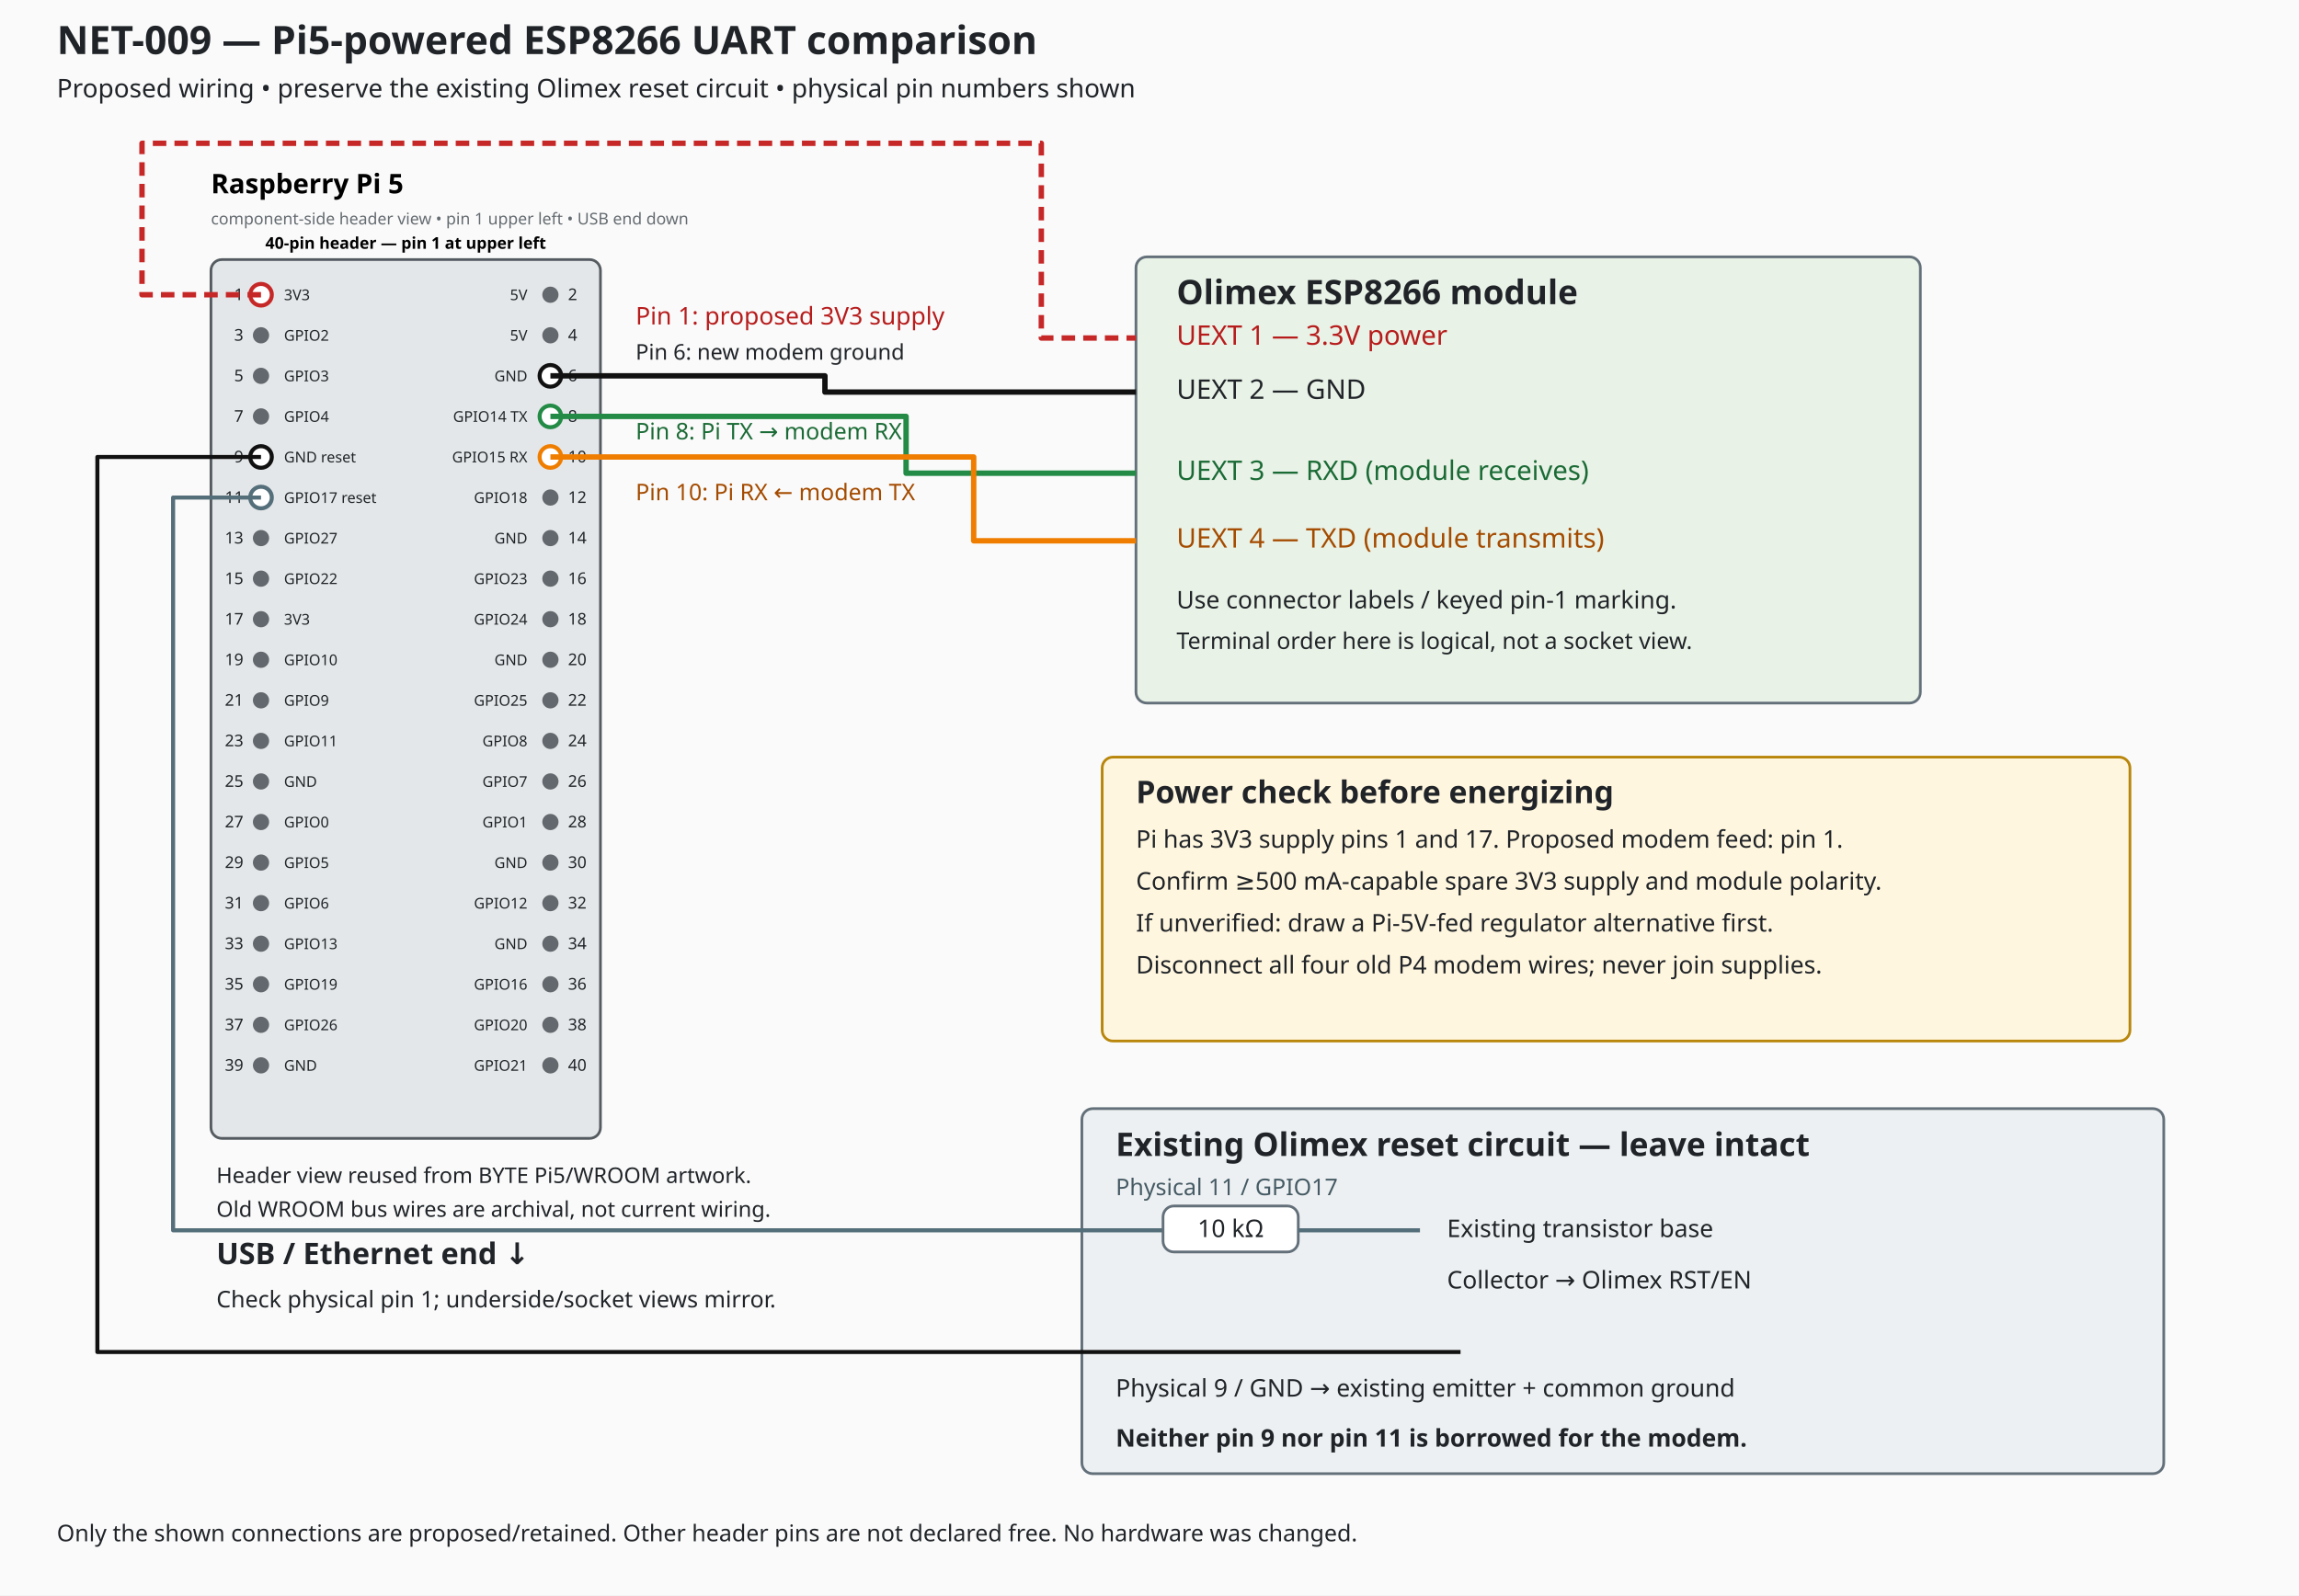
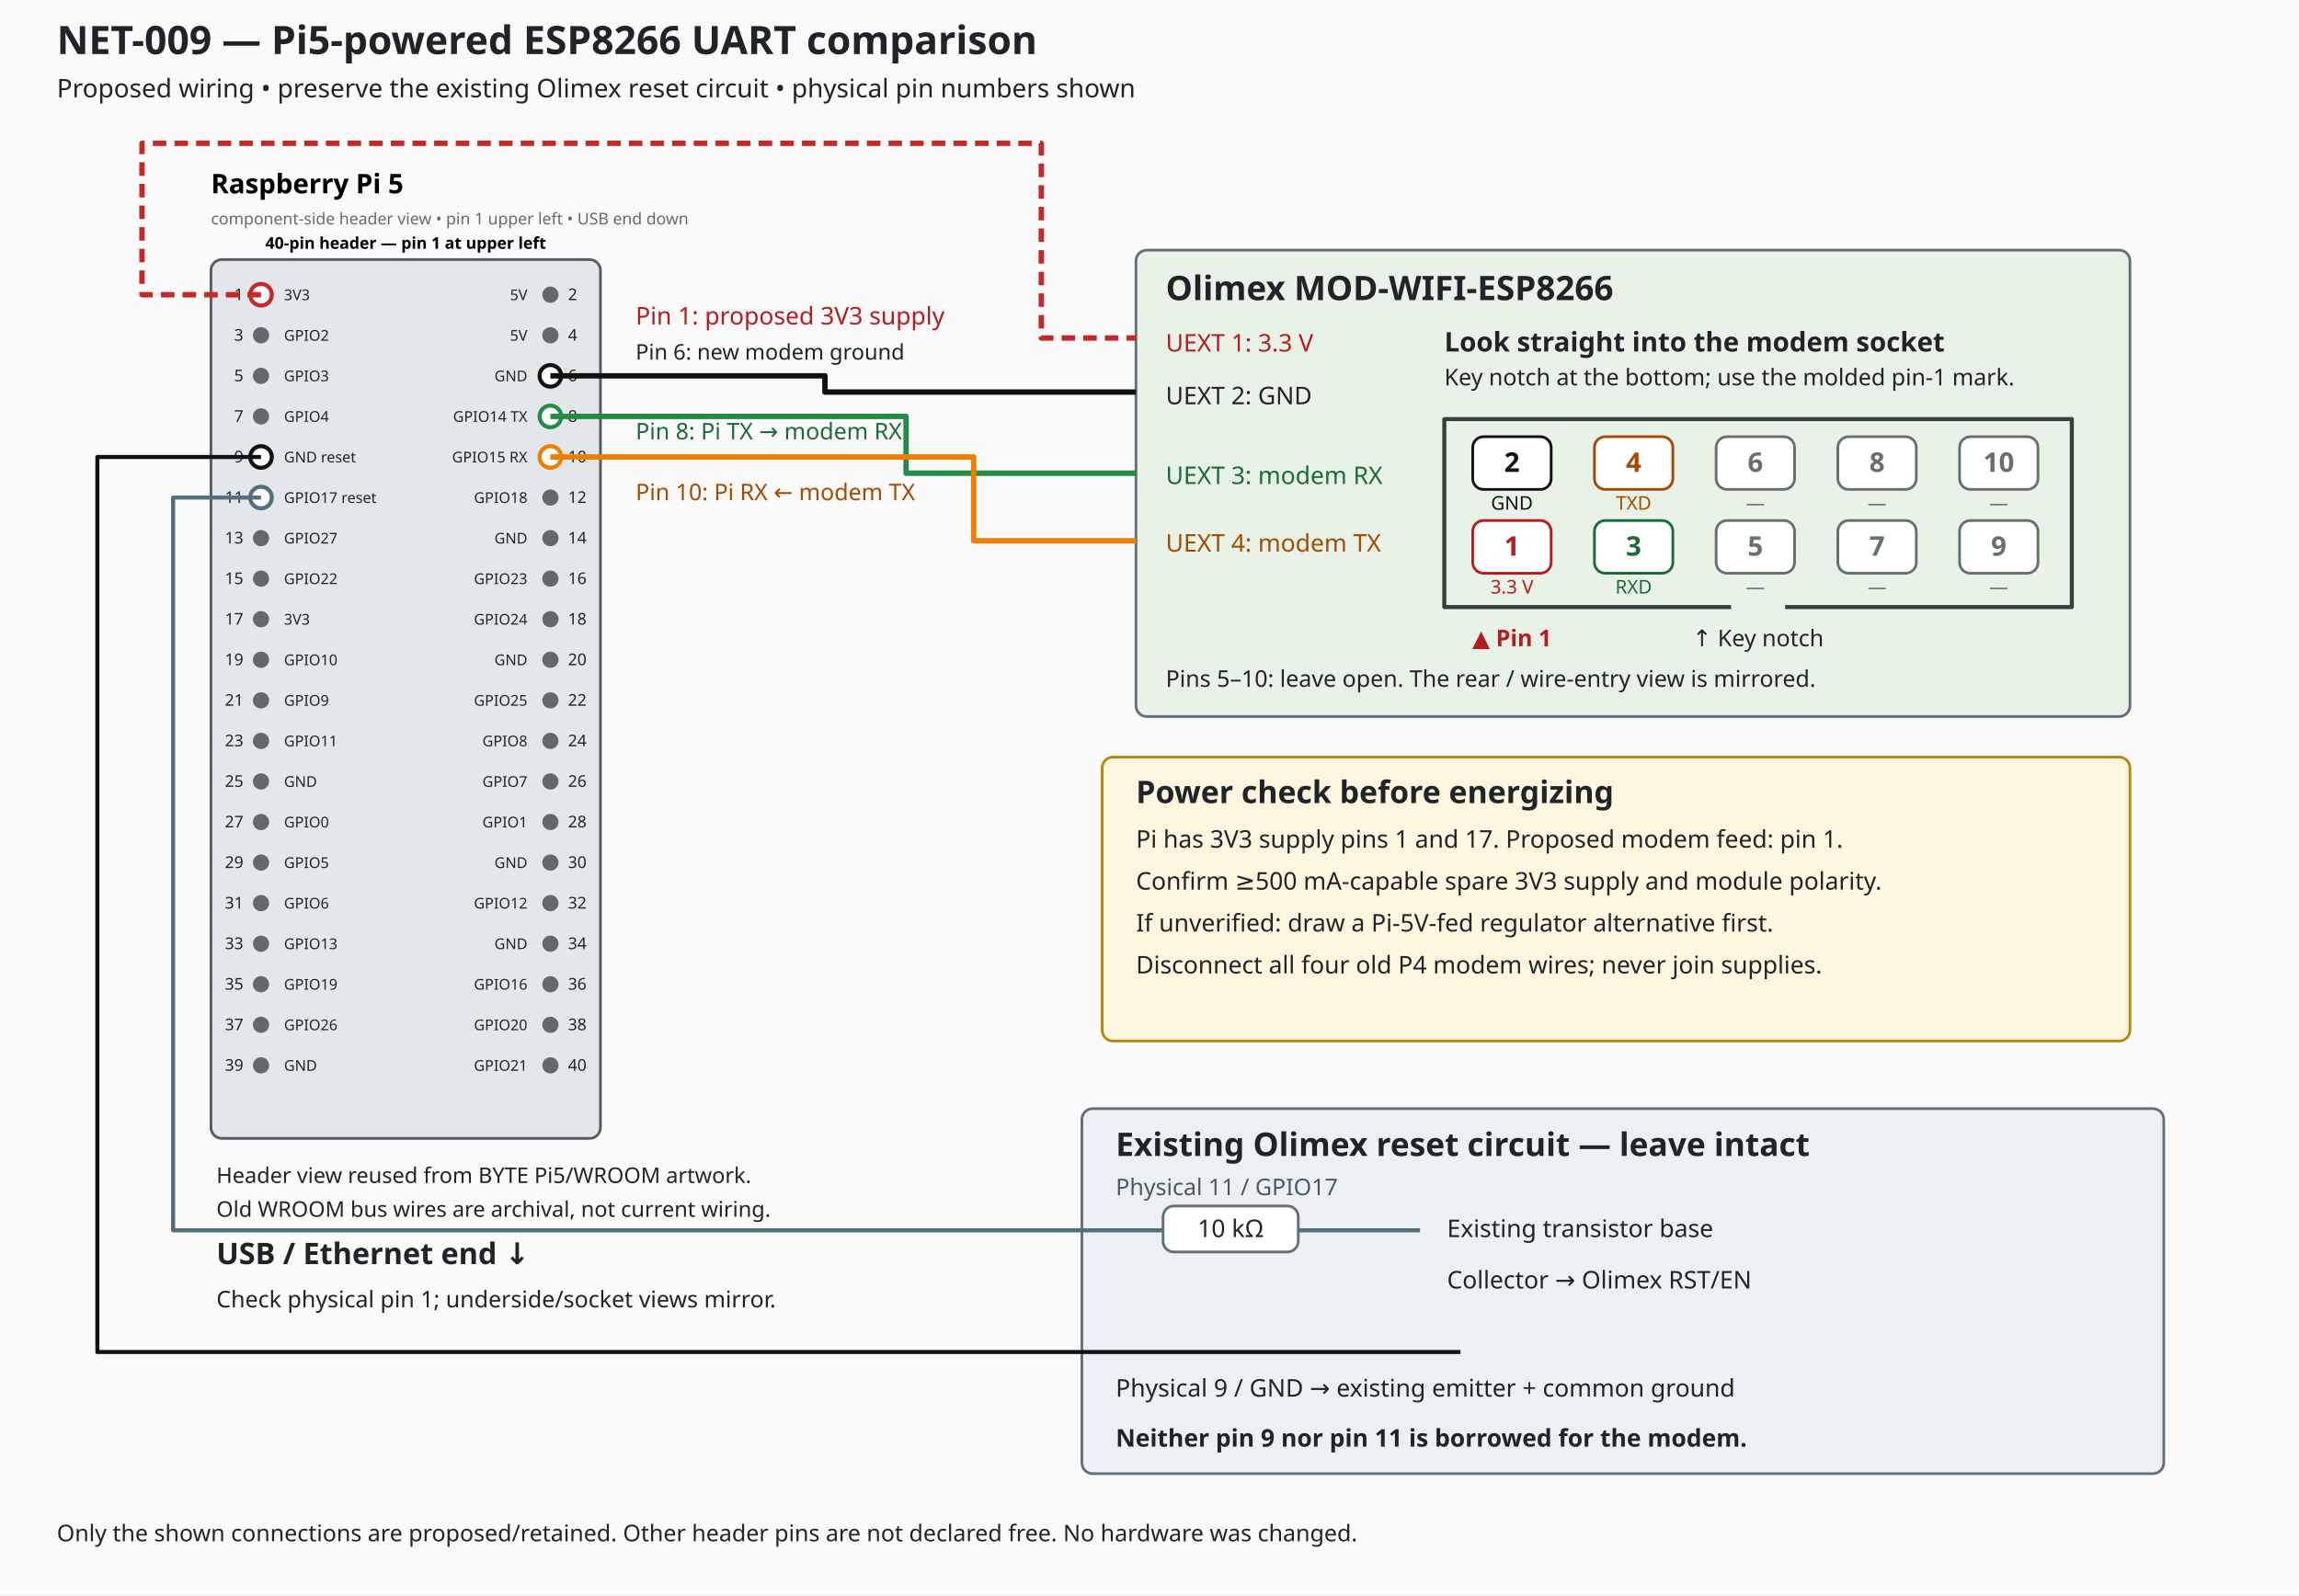
<svg xmlns="http://www.w3.org/2000/svg" viewBox="0 0 1700 1180" font-family="sans-serif">
  <rect width="1700" height="1180" fill="#fafafa" />
  <defs>
    <style>
      .bg{fill:#fafafa}.board{fill:#f2f4f5;stroke:#202428;stroke-width:3}.pcb{fill:#e8f2e8;stroke:#263b2b;stroke-width:3}
      .header{fill:#e4e7e9;stroke:#555c61;stroke-width:2}.pin{fill:#fdfdfd;stroke:#92979b;stroke-width:1.2}
      .used{fill:#fff;stroke-width:3}.muted{fill:#646b70}.tiny{font-size:10px}.small{font-size:11px}.bold{font-weight:700}
      .wire{fill:none;stroke-width:4;stroke-linecap:round;stroke-linejoin:round}.thin{fill:none;stroke-width:2}
      .wirehalo{fill:none;stroke:#fafafa;stroke-width:9;stroke-linecap:round;stroke-linejoin:round}
      .powerhalo{fill:none;stroke:#777;stroke-width:7;stroke-linecap:round;stroke-linejoin:round}
      .callout{fill:#fff;stroke:#81878b;stroke-width:1.5}.cable{fill:#eceeef;stroke:#555b60;stroke-width:2}
    </style>
  </defs>
  <text x="42" y="40" font-size="29" fill="#202428" font-weight="bold">NET-009 — Pi5-powered ESP8266 UART comparison</text>
  <text x="42" y="72" font-size="19" fill="#202428">Proposed wiring • preserve the existing Olimex reset circuit • physical pin numbers shown</text>
  <g id="pi5">
    <text x="156" y="143" font-size="20" class="bold">Raspberry Pi 5</text>
    <text x="156" y="166" class="muted">component-side header view • pin 1 upper left • USB end down</text>
    <rect class="header" x="156" y="192" width="288" height="650" rx="8" />
    <text x="300" y="184" text-anchor="middle" class="bold">40-pin header — pin 1 at upper left</text>
    <g id="pi-header-rows">
      <g fill="#62686d">
        <circle cx="193" cy="218" r="6" />
        <circle cx="407" cy="218" r="6" />
        <circle cx="193" cy="248" r="6" />
        <circle cx="407" cy="248" r="6" />
        <circle cx="193" cy="278" r="6" />
        <circle cx="407" cy="278" r="6" />
        <circle cx="193" cy="308" r="6" />
        <circle cx="407" cy="308" r="6" />
        <circle cx="193" cy="338" r="6" />
        <circle cx="407" cy="338" r="6" />
        <circle cx="193" cy="368" r="6" />
        <circle cx="407" cy="368" r="6" />
        <circle cx="193" cy="398" r="6" />
        <circle cx="407" cy="398" r="6" />
        <circle cx="193" cy="428" r="6" />
        <circle cx="407" cy="428" r="6" />
        <circle cx="193" cy="458" r="6" />
        <circle cx="407" cy="458" r="6" />
        <circle cx="193" cy="488" r="6" />
        <circle cx="407" cy="488" r="6" />
        <circle cx="193" cy="518" r="6" />
        <circle cx="407" cy="518" r="6" />
        <circle cx="193" cy="548" r="6" />
        <circle cx="407" cy="548" r="6" />
        <circle cx="193" cy="578" r="6" />
        <circle cx="407" cy="578" r="6" />
        <circle cx="193" cy="608" r="6" />
        <circle cx="407" cy="608" r="6" />
        <circle cx="193" cy="638" r="6" />
        <circle cx="407" cy="638" r="6" />
        <circle cx="193" cy="668" r="6" />
        <circle cx="407" cy="668" r="6" />
        <circle cx="193" cy="698" r="6" />
        <circle cx="407" cy="698" r="6" />
        <circle cx="193" cy="728" r="6" />
        <circle cx="407" cy="728" r="6" />
        <circle cx="193" cy="758" r="6" />
        <circle cx="407" cy="758" r="6" />
        <circle cx="193" cy="788" r="6" />
        <circle cx="407" cy="788" r="6" />
      </g>
    </g>
  </g>
  <text x="180" y="222" font-size="12" fill="#202428" text-anchor="end">1</text>
  <text x="210" y="222" font-size="11" fill="#202428" text-anchor="start">3V3</text>
  <circle cx="193" cy="218" r="8" fill="white" stroke="#c62828" stroke-width="3" />
  <text x="420" y="222" font-size="12" fill="#202428" text-anchor="start">2</text>
  <text x="390" y="222" font-size="11" fill="#202428" text-anchor="end">5V</text>
  <text x="180" y="252" font-size="12" fill="#202428" text-anchor="end">3</text>
  <text x="210" y="252" font-size="11" fill="#202428" text-anchor="start">GPIO2</text>
  <text x="420" y="252" font-size="12" fill="#202428" text-anchor="start">4</text>
  <text x="390" y="252" font-size="11" fill="#202428" text-anchor="end">5V</text>
  <text x="180" y="282" font-size="12" fill="#202428" text-anchor="end">5</text>
  <text x="210" y="282" font-size="11" fill="#202428" text-anchor="start">GPIO3</text>
  <text x="420" y="282" font-size="12" fill="#202428" text-anchor="start">6</text>
  <text x="390" y="282" font-size="11" fill="#202428" text-anchor="end">GND</text>
  <circle cx="407" cy="278" r="8" fill="white" stroke="#111" stroke-width="3" />
  <text x="180" y="312" font-size="12" fill="#202428" text-anchor="end">7</text>
  <text x="210" y="312" font-size="11" fill="#202428" text-anchor="start">GPIO4</text>
  <text x="420" y="312" font-size="12" fill="#202428" text-anchor="start">8</text>
  <text x="390" y="312" font-size="11" fill="#202428" text-anchor="end">GPIO14 TX</text>
  <circle cx="407" cy="308" r="8" fill="white" stroke="#238b45" stroke-width="3" />
  <text x="180" y="342" font-size="12" fill="#202428" text-anchor="end">9</text>
  <text x="210" y="342" font-size="11" fill="#202428" text-anchor="start">GND reset</text>
  <circle cx="193" cy="338" r="8" fill="white" stroke="#111" stroke-width="3" />
  <text x="420" y="342" font-size="12" fill="#202428" text-anchor="start">10</text>
  <text x="390" y="342" font-size="11" fill="#202428" text-anchor="end">GPIO15 RX</text>
  <circle cx="407" cy="338" r="8" fill="white" stroke="#ef7d00" stroke-width="3" />
  <text x="180" y="372" font-size="12" fill="#202428" text-anchor="end">11</text>
  <text x="210" y="372" font-size="11" fill="#202428" text-anchor="start">GPIO17 reset</text>
  <circle cx="193" cy="368" r="8" fill="white" stroke="#546e7a" stroke-width="3" />
  <text x="420" y="372" font-size="12" fill="#202428" text-anchor="start">12</text>
  <text x="390" y="372" font-size="11" fill="#202428" text-anchor="end">GPIO18</text>
  <text x="180" y="402" font-size="12" fill="#202428" text-anchor="end">13</text>
  <text x="210" y="402" font-size="11" fill="#202428" text-anchor="start">GPIO27</text>
  <text x="420" y="402" font-size="12" fill="#202428" text-anchor="start">14</text>
  <text x="390" y="402" font-size="11" fill="#202428" text-anchor="end">GND</text>
  <text x="180" y="432" font-size="12" fill="#202428" text-anchor="end">15</text>
  <text x="210" y="432" font-size="11" fill="#202428" text-anchor="start">GPIO22</text>
  <text x="420" y="432" font-size="12" fill="#202428" text-anchor="start">16</text>
  <text x="390" y="432" font-size="11" fill="#202428" text-anchor="end">GPIO23</text>
  <text x="180" y="462" font-size="12" fill="#202428" text-anchor="end">17</text>
  <text x="210" y="462" font-size="11" fill="#202428" text-anchor="start">3V3</text>
  <text x="420" y="462" font-size="12" fill="#202428" text-anchor="start">18</text>
  <text x="390" y="462" font-size="11" fill="#202428" text-anchor="end">GPIO24</text>
  <text x="180" y="492" font-size="12" fill="#202428" text-anchor="end">19</text>
  <text x="210" y="492" font-size="11" fill="#202428" text-anchor="start">GPIO10</text>
  <text x="420" y="492" font-size="12" fill="#202428" text-anchor="start">20</text>
  <text x="390" y="492" font-size="11" fill="#202428" text-anchor="end">GND</text>
  <text x="180" y="522" font-size="12" fill="#202428" text-anchor="end">21</text>
  <text x="210" y="522" font-size="11" fill="#202428" text-anchor="start">GPIO9</text>
  <text x="420" y="522" font-size="12" fill="#202428" text-anchor="start">22</text>
  <text x="390" y="522" font-size="11" fill="#202428" text-anchor="end">GPIO25</text>
  <text x="180" y="552" font-size="12" fill="#202428" text-anchor="end">23</text>
  <text x="210" y="552" font-size="11" fill="#202428" text-anchor="start">GPIO11</text>
  <text x="420" y="552" font-size="12" fill="#202428" text-anchor="start">24</text>
  <text x="390" y="552" font-size="11" fill="#202428" text-anchor="end">GPIO8</text>
  <text x="180" y="582" font-size="12" fill="#202428" text-anchor="end">25</text>
  <text x="210" y="582" font-size="11" fill="#202428" text-anchor="start">GND</text>
  <text x="420" y="582" font-size="12" fill="#202428" text-anchor="start">26</text>
  <text x="390" y="582" font-size="11" fill="#202428" text-anchor="end">GPIO7</text>
  <text x="180" y="612" font-size="12" fill="#202428" text-anchor="end">27</text>
  <text x="210" y="612" font-size="11" fill="#202428" text-anchor="start">GPIO0</text>
  <text x="420" y="612" font-size="12" fill="#202428" text-anchor="start">28</text>
  <text x="390" y="612" font-size="11" fill="#202428" text-anchor="end">GPIO1</text>
  <text x="180" y="642" font-size="12" fill="#202428" text-anchor="end">29</text>
  <text x="210" y="642" font-size="11" fill="#202428" text-anchor="start">GPIO5</text>
  <text x="420" y="642" font-size="12" fill="#202428" text-anchor="start">30</text>
  <text x="390" y="642" font-size="11" fill="#202428" text-anchor="end">GND</text>
  <text x="180" y="672" font-size="12" fill="#202428" text-anchor="end">31</text>
  <text x="210" y="672" font-size="11" fill="#202428" text-anchor="start">GPIO6</text>
  <text x="420" y="672" font-size="12" fill="#202428" text-anchor="start">32</text>
  <text x="390" y="672" font-size="11" fill="#202428" text-anchor="end">GPIO12</text>
  <text x="180" y="702" font-size="12" fill="#202428" text-anchor="end">33</text>
  <text x="210" y="702" font-size="11" fill="#202428" text-anchor="start">GPIO13</text>
  <text x="420" y="702" font-size="12" fill="#202428" text-anchor="start">34</text>
  <text x="390" y="702" font-size="11" fill="#202428" text-anchor="end">GND</text>
  <text x="180" y="732" font-size="12" fill="#202428" text-anchor="end">35</text>
  <text x="210" y="732" font-size="11" fill="#202428" text-anchor="start">GPIO19</text>
  <text x="420" y="732" font-size="12" fill="#202428" text-anchor="start">36</text>
  <text x="390" y="732" font-size="11" fill="#202428" text-anchor="end">GPIO16</text>
  <text x="180" y="762" font-size="12" fill="#202428" text-anchor="end">37</text>
  <text x="210" y="762" font-size="11" fill="#202428" text-anchor="start">GPIO26</text>
  <text x="420" y="762" font-size="12" fill="#202428" text-anchor="start">38</text>
  <text x="390" y="762" font-size="11" fill="#202428" text-anchor="end">GPIO20</text>
  <text x="180" y="792" font-size="12" fill="#202428" text-anchor="end">39</text>
  <text x="210" y="792" font-size="11" fill="#202428" text-anchor="start">GND</text>
  <text x="420" y="792" font-size="12" fill="#202428" text-anchor="start">40</text>
  <text x="390" y="792" font-size="11" fill="#202428" text-anchor="end">GPIO21</text>
-   <rect x="840" y="190" width="580" height="330" rx="8" fill="#e9f2e7" stroke="#63707a" stroke-width="2" />
-   <text x="870" y="225" font-size="25" fill="#202428" font-weight="bold">Olimex ESP8266 module</text>
-   <text x="870" y="255" font-size="20" fill="#b71c1c">UEXT 1 — 3.3V power</text>
-   <text x="870" y="295" font-size="20" fill="#202428">UEXT 2 — GND</text>
-   <text x="870" y="355" font-size="20" fill="#1b6b36">UEXT 3 — RXD (module receives)</text>
-   <text x="870" y="405" font-size="20" fill="#a44b00">UEXT 4 — TXD (module transmits)</text>
-   <text x="870" y="450" font-size="18" fill="#202428">Use connector labels / keyed pin-1 marking.</text>
-   <text x="870" y="480" font-size="17" fill="#202428">Terminal order here is logical, not a socket view.</text>
+   <rect x="840" y="185" width="735" height="345" rx="8" fill="#e9f2e7" stroke="#63707a" stroke-width="2" />
+   <text x="862" y="222" font-size="25" fill="#202428" font-weight="bold">Olimex MOD-WIFI-ESP8266</text>
+   <text x="862" y="260" font-size="18" fill="#b71c1c">UEXT 1: 3.3 V</text>
+   <text x="862" y="299" font-size="18" fill="#202428">UEXT 2: GND</text>
+   <text x="862" y="358" font-size="18" fill="#1b6b36">UEXT 3: modem RX</text>
+   <text x="862" y="408" font-size="18" fill="#a44b00">UEXT 4: modem TX</text>
+   <text x="1068" y="260" font-size="20" fill="#202428" font-weight="bold">Look straight into the modem socket</text>
+   <text x="1068" y="285" font-size="17" fill="#202428">Key notch at the bottom; use the molded pin-1 mark.</text>
+   <polyline points="1280,449 1068,449 1068,310 1532,310 1532,449 1320,449" fill="none" stroke="#334238" stroke-width="3" stroke-linejoin="round" />
+   <rect x="1089" y="323" width="58" height="39" rx="8" fill="white" stroke="#111" stroke-width="2" />
+   <text x="1118" y="349" font-size="20" fill="#111" text-anchor="middle" font-weight="bold">2</text>
+   <text x="1118" y="377" font-size="14" fill="#111" text-anchor="middle">GND</text>
+   <rect x="1179" y="323" width="58" height="39" rx="8" fill="white" stroke="#a44b00" stroke-width="2" />
+   <text x="1208" y="349" font-size="20" fill="#a44b00" text-anchor="middle" font-weight="bold">4</text>
+   <text x="1208" y="377" font-size="14" fill="#a44b00" text-anchor="middle">TXD</text>
+   <rect x="1269" y="323" width="58" height="39" rx="8" fill="white" stroke="#64726b" stroke-width="2" />
+   <text x="1298" y="349" font-size="20" fill="#64726b" text-anchor="middle" font-weight="bold">6</text>
+   <text x="1298" y="377" font-size="14" fill="#64726b" text-anchor="middle">—</text>
+   <rect x="1359" y="323" width="58" height="39" rx="8" fill="white" stroke="#64726b" stroke-width="2" />
+   <text x="1388" y="349" font-size="20" fill="#64726b" text-anchor="middle" font-weight="bold">8</text>
+   <text x="1388" y="377" font-size="14" fill="#64726b" text-anchor="middle">—</text>
+   <rect x="1449" y="323" width="58" height="39" rx="8" fill="white" stroke="#64726b" stroke-width="2" />
+   <text x="1478" y="349" font-size="20" fill="#64726b" text-anchor="middle" font-weight="bold">10</text>
+   <text x="1478" y="377" font-size="14" fill="#64726b" text-anchor="middle">—</text>
+   <rect x="1089" y="385" width="58" height="39" rx="8" fill="white" stroke="#b71c1c" stroke-width="2" />
+   <text x="1118" y="411" font-size="20" fill="#b71c1c" text-anchor="middle" font-weight="bold">1</text>
+   <text x="1118" y="439" font-size="14" fill="#b71c1c" text-anchor="middle">3.3 V</text>
+   <rect x="1179" y="385" width="58" height="39" rx="8" fill="white" stroke="#1b6b36" stroke-width="2" />
+   <text x="1208" y="411" font-size="20" fill="#1b6b36" text-anchor="middle" font-weight="bold">3</text>
+   <text x="1208" y="439" font-size="14" fill="#1b6b36" text-anchor="middle">RXD</text>
+   <rect x="1269" y="385" width="58" height="39" rx="8" fill="white" stroke="#64726b" stroke-width="2" />
+   <text x="1298" y="411" font-size="20" fill="#64726b" text-anchor="middle" font-weight="bold">5</text>
+   <text x="1298" y="439" font-size="14" fill="#64726b" text-anchor="middle">—</text>
+   <rect x="1359" y="385" width="58" height="39" rx="8" fill="white" stroke="#64726b" stroke-width="2" />
+   <text x="1388" y="411" font-size="20" fill="#64726b" text-anchor="middle" font-weight="bold">7</text>
+   <text x="1388" y="439" font-size="14" fill="#64726b" text-anchor="middle">—</text>
+   <rect x="1449" y="385" width="58" height="39" rx="8" fill="white" stroke="#64726b" stroke-width="2" />
+   <text x="1478" y="411" font-size="20" fill="#64726b" text-anchor="middle" font-weight="bold">9</text>
+   <text x="1478" y="439" font-size="14" fill="#64726b" text-anchor="middle">—</text>
+   <text x="1118" y="478" font-size="17" fill="#b71c1c" text-anchor="middle" font-weight="bold">▲ Pin 1</text>
+   <text x="1300" y="478" font-size="17" fill="#202428" text-anchor="middle">↑ Key notch</text>
+   <text x="862" y="508" font-size="17" fill="#202428">Pins 5–10: leave open. The rear / wire-entry view is mirrored.</text>
  <polyline points="193,218 105,218 105,106 770,106 770,250 840,250" fill="none" stroke="#c62828" stroke-width="4" stroke-linejoin="round" stroke-dasharray="10 6" />
  <polyline points="407,278 610,278 610,290 840,290" fill="none" stroke="#111" stroke-width="4" stroke-linejoin="round" />
  <polyline points="407,308 670,308 670,350 840,350" fill="none" stroke="#238b45" stroke-width="4" stroke-linejoin="round" />
  <polyline points="840,400 720,400 720,338 407,338" fill="none" stroke="#ef7d00" stroke-width="4" stroke-linejoin="round" />
  <text x="470" y="240" font-size="18" fill="#b71c1c">Pin 1: proposed 3V3 supply</text>
  <text x="470" y="266" font-size="16" fill="#202428">Pin 6: new modem ground</text>
  <text x="470" y="325" font-size="17" fill="#1b6b36">Pin 8: Pi TX → modem RX</text>
  <text x="470" y="370" font-size="17" fill="#a44b00">Pin 10: Pi RX ← modem TX</text>
  <rect x="815" y="560" width="760" height="210" rx="8" fill="#fff6df" stroke="#b8860b" stroke-width="2" />
  <text x="840" y="594" font-size="23" fill="#202428" font-weight="bold">Power check before energizing</text>
  <text x="840" y="627" font-size="18" fill="#202428">Pi has 3V3 supply pins 1 and 17. Proposed modem feed: pin 1.</text>
  <text x="840" y="658" font-size="18" fill="#202428">Confirm ≥500 mA-capable spare 3V3 supply and module polarity.</text>
  <text x="840" y="689" font-size="18" fill="#202428">If unverified: draw a Pi-5V-fed regulator alternative first.</text>
  <text x="840" y="720" font-size="18" fill="#202428">Disconnect all four old P4 modem wires; never join supplies.</text>
  <rect x="800" y="820" width="800" height="270" rx="8" fill="#edf0f2" stroke="#63707a" stroke-width="2" />
  <text x="825" y="855" font-size="24" fill="#202428" font-weight="bold">Existing Olimex reset circuit — leave intact</text>
  <polyline points="193,368 128,368 128,910 860,910" fill="none" stroke="#546e7a" stroke-width="3" stroke-linejoin="round" />
  <rect x="860" y="892" width="100" height="34" rx="8" fill="white" stroke="#63707a" stroke-width="2" />
  <text x="910" y="915" font-size="18" fill="#202428" text-anchor="middle">10 kΩ</text>
  <polyline points="960,910 1050,910" fill="none" stroke="#546e7a" stroke-width="3" stroke-linejoin="round" />
  <text x="825" y="884" font-size="17" fill="#455a64">Physical 11 / GPIO17</text>
  <text x="1070" y="915" font-size="18" fill="#202428">Existing transistor base</text>
  <polyline points="193,338 72,338 72,1000 1080,1000" fill="none" stroke="#111" stroke-width="3" stroke-linejoin="round" />
  <text x="825" y="1033" font-size="18" fill="#202428">Physical 9 / GND → existing emitter + common ground</text>
  <text x="1070" y="953" font-size="18" fill="#202428">Collector → Olimex RST/EN</text>
  <text x="825" y="1070" font-size="18" fill="#202428" font-weight="bold">Neither pin 9 nor pin 11 is borrowed for the modem.</text>
  <text x="160" y="875" font-size="16" fill="#202428">Header view reused from BYTE Pi5/WROOM artwork.</text>
  <text x="160" y="900" font-size="16" fill="#202428">Old WROOM bus wires are archival, not current wiring.</text>
  <text x="160" y="935" font-size="22" fill="#202428" font-weight="bold">USB / Ethernet end ↓</text>
  <text x="160" y="967" font-size="17" fill="#202428">Check physical pin 1; underside/socket views mirror.</text>
  <text x="42" y="1140" font-size="17" fill="#202428">Only the shown connections are proposed/retained. Other header pins are not declared free. No hardware was changed.</text>
</svg>
